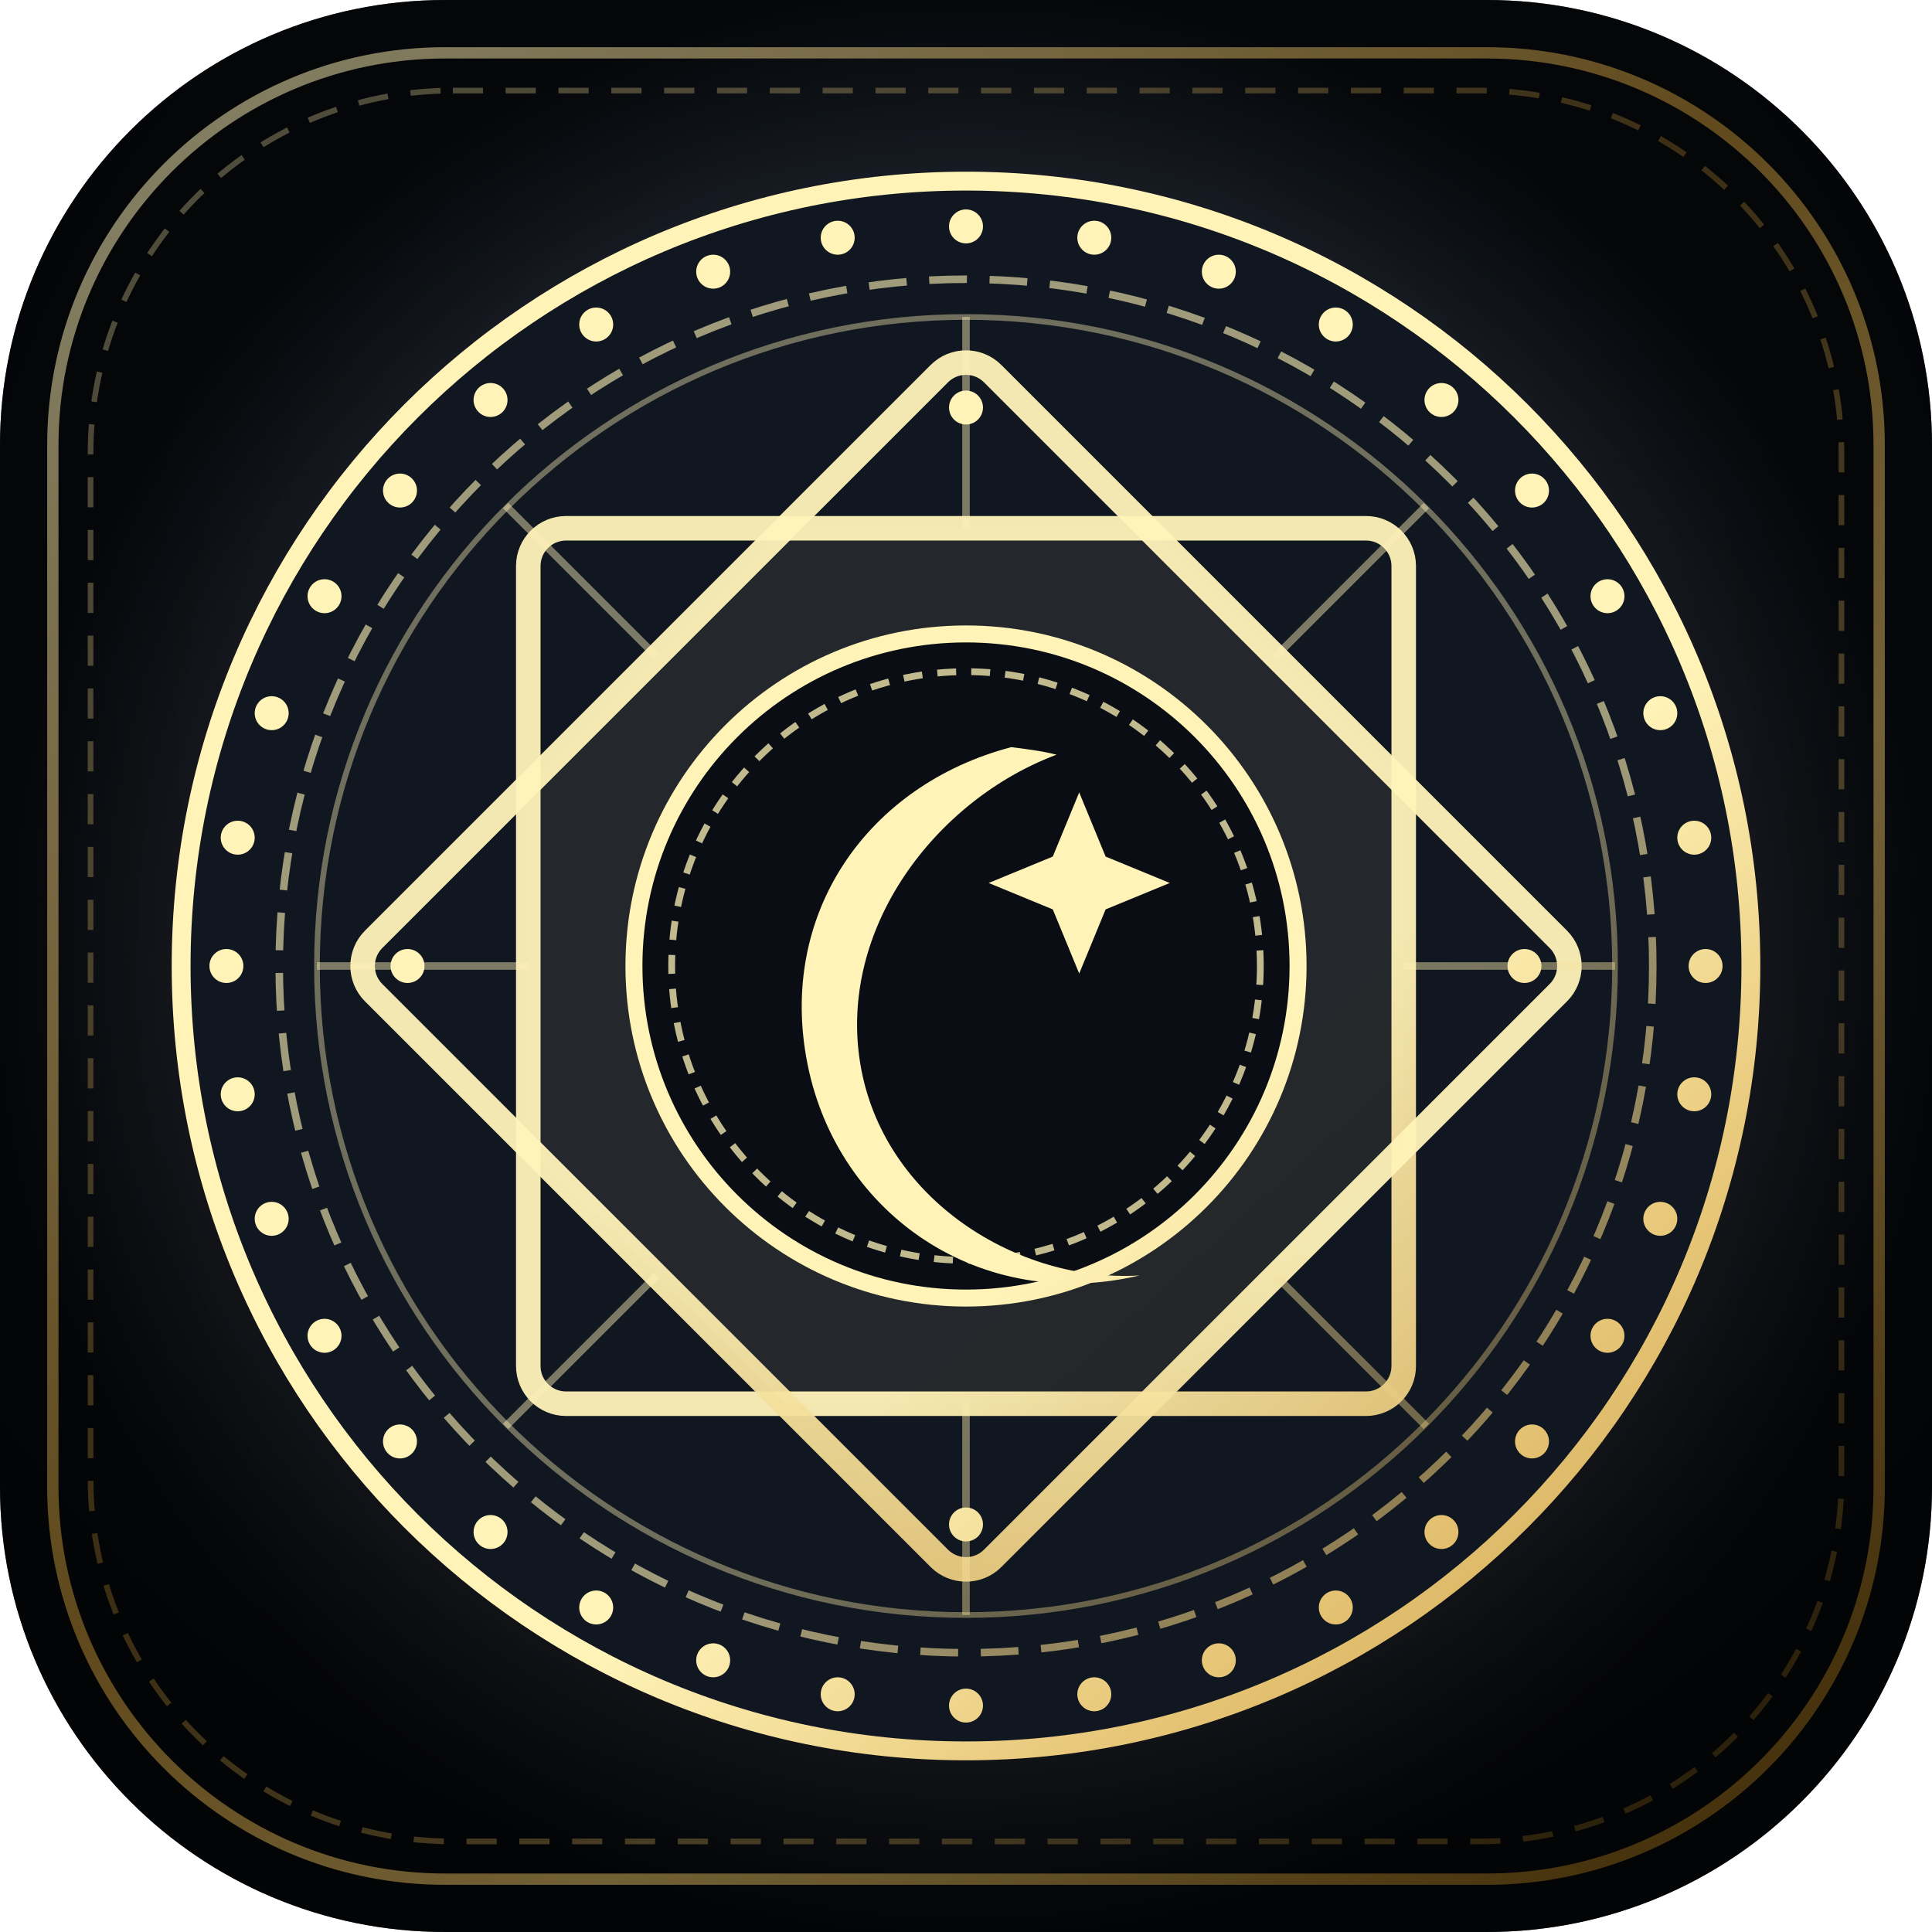
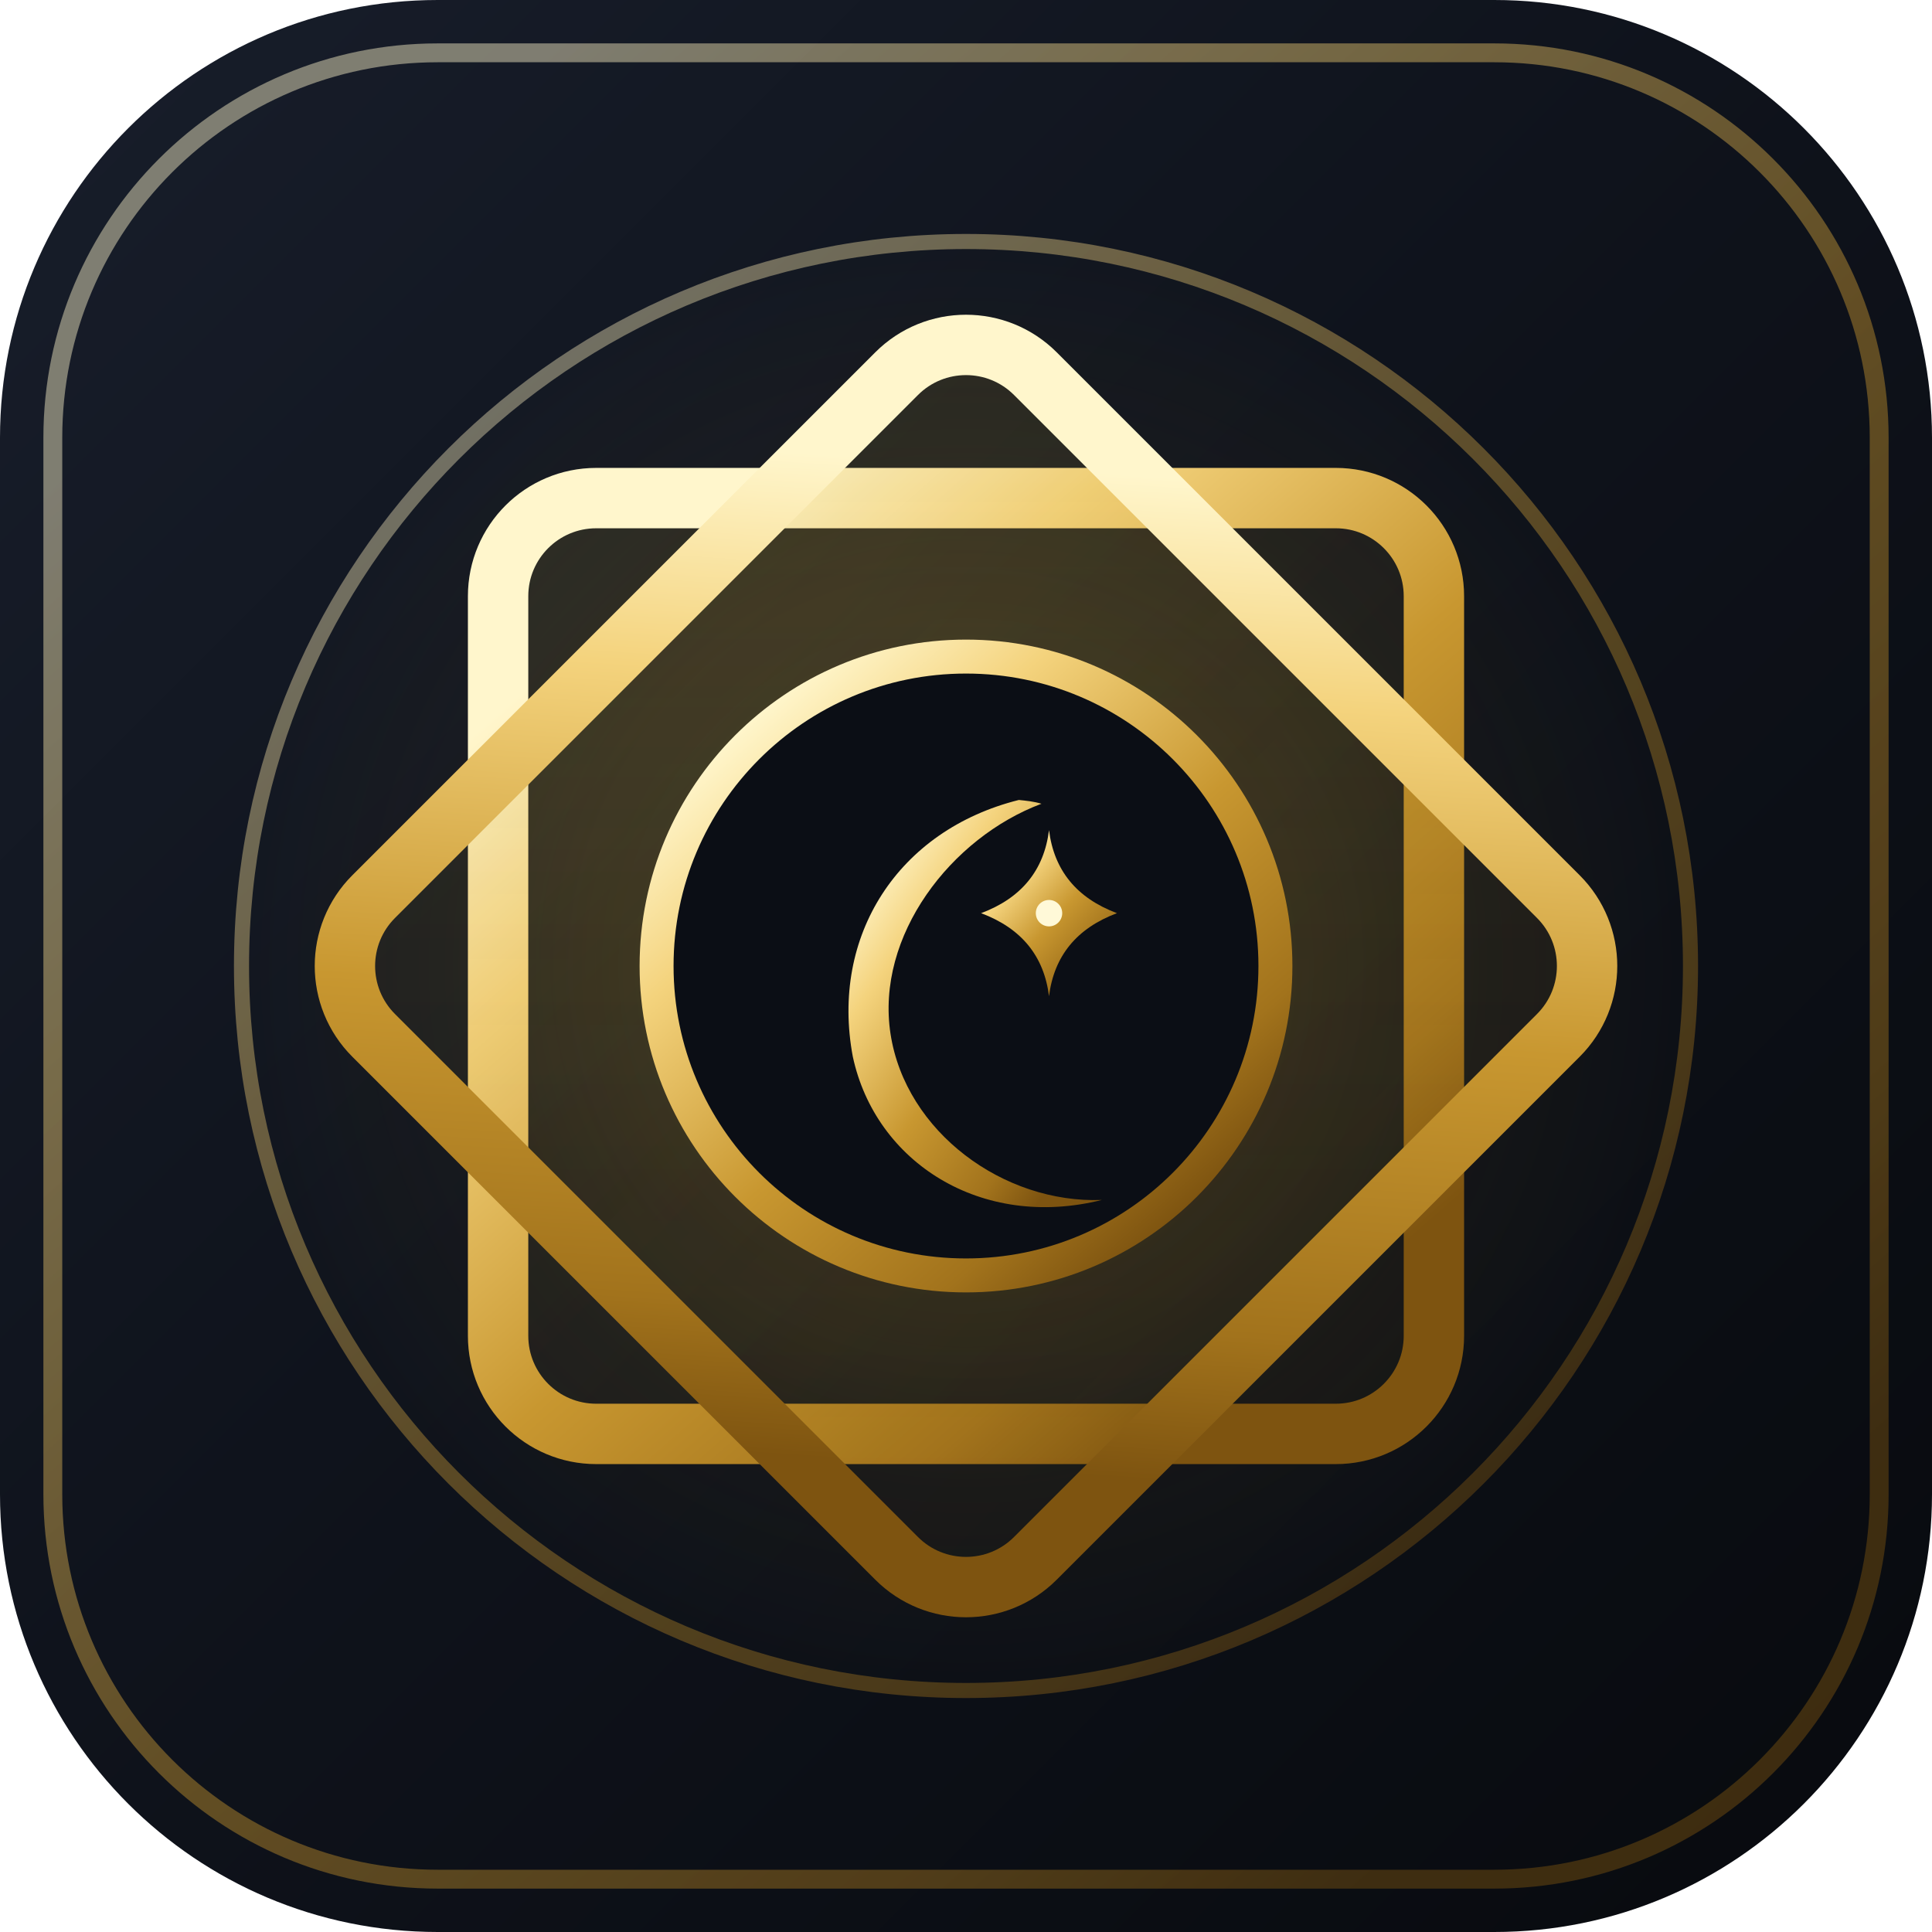
- <svg xmlns="http://www.w3.org/2000/svg" viewBox="0 0 512 512" role="img" aria-label="Baraka Sovereign Emblem">
+ <svg xmlns="http://www.w3.org/2000/svg" viewBox="0 0 512 512" width="512" height="512" role="img" aria-label="Baraka Sovereign Emblem">
  <defs>
-     <radialGradient id="plate" cx="50%" cy="38%" r="65%">
-       <stop offset="0%" stop-color="#1E2836" />
-       <stop offset="60%" stop-color="#0F141C" />
-       <stop offset="100%" stop-color="#080B10" />
-     </radialGradient>
-     <linearGradient id="gold" x1="60" y1="40" x2="450" y2="470" gradientUnits="userSpaceOnUse">
-       <stop offset="0%" stop-color="#FFF3B8" />
-       <stop offset="18%" stop-color="#E8C87A" />
-       <stop offset="45%" stop-color="#BD8E32" />
-       <stop offset="70%" stop-color="#E2BD64" />
-       <stop offset="100%" stop-color="#8C6316" />
+     <linearGradient id="plate-grad" x1="0%" y1="0%" x2="100%" y2="100%">
+       <stop offset="0%" stop-color="#181E2B" />
+       <stop offset="45%" stop-color="#0F131C" />
+       <stop offset="100%" stop-color="#080A0E" />
+     </linearGradient>
+     <linearGradient id="gold-grad" x1="15%" y1="10%" x2="85%" y2="90%">
+       <stop offset="0%" stop-color="#FFF6CC" />
+       <stop offset="22%" stop-color="#F4D37D" />
+       <stop offset="55%" stop-color="#C89730" />
+       <stop offset="85%" stop-color="#A2731C" />
+       <stop offset="100%" stop-color="#7E5410" />
    </linearGradient>
    <radialGradient id="halo" cx="50%" cy="50%" r="50%">
-       <stop offset="0%" stop-color="#D4AF37" stop-opacity="0.18" />
-       <stop offset="70%" stop-color="#B88E3E" stop-opacity="0.05" />
-       <stop offset="100%" stop-color="#B88E3E" stop-opacity="0" />
+       <stop offset="0%" stop-color="#D4AF37" stop-opacity="0.22" />
+       <stop offset="70%" stop-color="#D4AF37" stop-opacity="0.04" />
+       <stop offset="100%" stop-color="#D4AF37" stop-opacity="0" />
    </radialGradient>
-     <radialGradient id="vignette" cx="50%" cy="50%" r="50%">
-       <stop offset="80%" stop-color="transparent" />
-       <stop offset="100%" stop-color="rgba(0, 0, 0, 0.65)" />
-     </radialGradient>
+     <linearGradient id="gold-soft" x1="0%" y1="0%" x2="100%" y2="100%">
+       <stop offset="0%" stop-color="#D4AF37" stop-opacity="0.12" />
+       <stop offset="100%" stop-color="#8C6316" stop-opacity="0.04" />
+     </linearGradient>
  </defs>
-   <rect width="512" height="512" rx="118" fill="url(#plate)" />
-   <rect width="512" height="512" rx="118" fill="url(#halo)" />
-   <rect width="512" height="512" rx="118" fill="url(#vignette)" />
-   <rect x="14" y="14" width="484" height="484" rx="104" fill="none" stroke="url(#gold)" stroke-width="3" stroke-opacity="0.5" />
-   <rect x="24" y="24" width="464" height="464" rx="96" fill="none" stroke="url(#gold)" stroke-width="1.5" stroke-opacity="0.3" stroke-dasharray="8 6" />
+   <rect width="512" height="512" rx="116" fill="url(#plate-grad)" />
+   <rect x="14" y="14" width="484" height="484" rx="102" fill="none" stroke="url(#gold-grad)" stroke-width="5" stroke-opacity="0.45" />
  <g transform="translate(256, 256)">
-     <circle r="208" fill="#111720" stroke="url(#gold)" stroke-width="5" />
-     <g fill="url(#gold)">
-       <circle cx="0" cy="-196" r="4.5" />
-       <circle cx="34" cy="-193" r="4.5" />
-       <circle cx="67" cy="-184" r="4.5" />
-       <circle cx="98" cy="-170" r="4.5" />
-       <circle cx="126" cy="-150" r="4.5" />
-       <circle cx="150" cy="-126" r="4.5" />
-       <circle cx="170" cy="-98" r="4.5" />
-       <circle cx="184" cy="-67" r="4.5" />
-       <circle cx="193" cy="-34" r="4.5" />
-       <circle cx="196" cy="0" r="4.5" />
-       <circle cx="193" cy="34" r="4.5" />
-       <circle cx="184" cy="67" r="4.5" />
-       <circle cx="170" cy="98" r="4.5" />
-       <circle cx="150" cy="126" r="4.5" />
-       <circle cx="126" cy="150" r="4.5" />
-       <circle cx="98" cy="170" r="4.5" />
-       <circle cx="67" cy="184" r="4.5" />
-       <circle cx="34" cy="193" r="4.5" />
-       <circle cx="0" cy="196" r="4.5" />
-       <circle cx="-34" cy="193" r="4.5" />
-       <circle cx="-67" cy="184" r="4.5" />
-       <circle cx="-98" cy="170" r="4.5" />
-       <circle cx="-126" cy="150" r="4.5" />
-       <circle cx="-150" cy="126" r="4.5" />
-       <circle cx="-170" cy="98" r="4.5" />
-       <circle cx="-184" cy="67" r="4.5" />
-       <circle cx="-193" cy="34" r="4.5" />
-       <circle cx="-196" cy="0" r="4.5" />
-       <circle cx="-193" cy="-34" r="4.5" />
-       <circle cx="-184" cy="-67" r="4.5" />
-       <circle cx="-170" cy="-98" r="4.5" />
-       <circle cx="-150" cy="-126" r="4.5" />
-       <circle cx="-126" cy="-150" r="4.5" />
-       <circle cx="-98" cy="-170" r="4.5" />
-       <circle cx="-67" cy="-184" r="4.5" />
-       <circle cx="-34" cy="-193" r="4.5" />
+     <circle r="195" fill="url(#halo)" />
+     <circle r="192" fill="none" stroke="url(#gold-grad)" stroke-width="4" stroke-opacity="0.4" />
+     <rect x="-124" y="-124" width="248" height="248" rx="26" fill="url(#gold-soft)" stroke="url(#gold-grad)" stroke-width="16" stroke-linejoin="round" />
+     <rect x="-124" y="-124" width="248" height="248" rx="26" fill="url(#gold-soft)" stroke="url(#gold-grad)" stroke-width="16" stroke-linejoin="round" transform="rotate(45)" />
+     <circle r="82" fill="#0B0E15" stroke="url(#gold-grad)" stroke-width="9" />
+     <path d="M14 -44 C-18 -36 -36 -8 -30 24 C-24 52 4 70 36 62 C10 63 -16 44 -20 18 C-24 -8 -4 -34 20 -43 C18 -43.6 16 -43.8 14 -44 Z" fill="url(#gold-grad)" />
+     <g transform="translate(22, -14)">
+       <path d="M0 -22 Q2 -6 18 0 Q2 6 0 22 Q-2 6 -18 0 Q-2 -6 0 -22 Z" fill="url(#gold-grad)" />
+       <circle r="3.5" fill="#FFF9D8" />
    </g>
-     <circle r="182" fill="none" stroke="url(#gold)" stroke-width="2" stroke-opacity="0.6" stroke-dasharray="10 6" />
-     <circle r="172" fill="none" stroke="url(#gold)" stroke-width="1.5" stroke-opacity="0.4" />
-     <rect x="-116" y="-116" width="232" height="232" rx="10" fill="none" stroke="url(#gold)" stroke-width="6.5" stroke-opacity="0.95" />
-     <rect x="-116" y="-116" width="232" height="232" rx="10" fill="none" stroke="url(#gold)" stroke-width="6.5" stroke-opacity="0.95" transform="rotate(45)" />
-     <path d="M-116,-48 L-116,48 L-48,116 L48,116 L116,48 L116,-48 L48,-116 L-48,-116 Z" fill="url(#gold)" fill-opacity="0.08" />
-     <g stroke="url(#gold)" stroke-width="2" stroke-opacity="0.45">
-       <line x1="0" y1="-172" x2="0" y2="-116" />
-       <line x1="0" y1="116" x2="0" y2="172" />
-       <line x1="-172" y1="0" x2="-116" y2="0" />
-       <line x1="116" y1="0" x2="172" y2="0" />
-       <line x1="-122" y1="-122" x2="-82" y2="-82" />
-       <line x1="82" y1="82" x2="122" y2="122" />
-       <line x1="122" y1="-122" x2="82" y2="-82" />
-       <line x1="-82" y1="82" x2="-122" y2="122" />
-     </g>
-     <circle r="88" fill="#0A0E14" stroke="url(#gold)" stroke-width="4.5" />
-     <circle r="78" fill="none" stroke="url(#gold)" stroke-width="1.8" stroke-dasharray="5 4" stroke-opacity="0.75" />
-     <path d="M12 -58 C-26 -48 -50 -14 -42 26 C-34 66 4 92 46 82 C14 84 -22 62 -28 26 C-34 -10 -8 -44 24 -56 C20 -57 16 -57.5 12 -58 Z" fill="url(#gold)" />
-     <g transform="translate(30, -22)">
-       <polygon points="0,-24 7,-7 24,0 7,7 0,24 -7,7 -24,0 -7,-7" fill="url(#gold)" />
-       <circle r="3" fill="#FFF3B8" />
-     </g>
-     <circle cx="0" cy="-148" r="4.5" fill="url(#gold)" />
-     <circle cx="0" cy="148" r="4.5" fill="url(#gold)" />
-     <circle cx="-148" cy="0" r="4.5" fill="url(#gold)" />
-     <circle cx="148" cy="0" r="4.5" fill="url(#gold)" />
  </g>
</svg>
